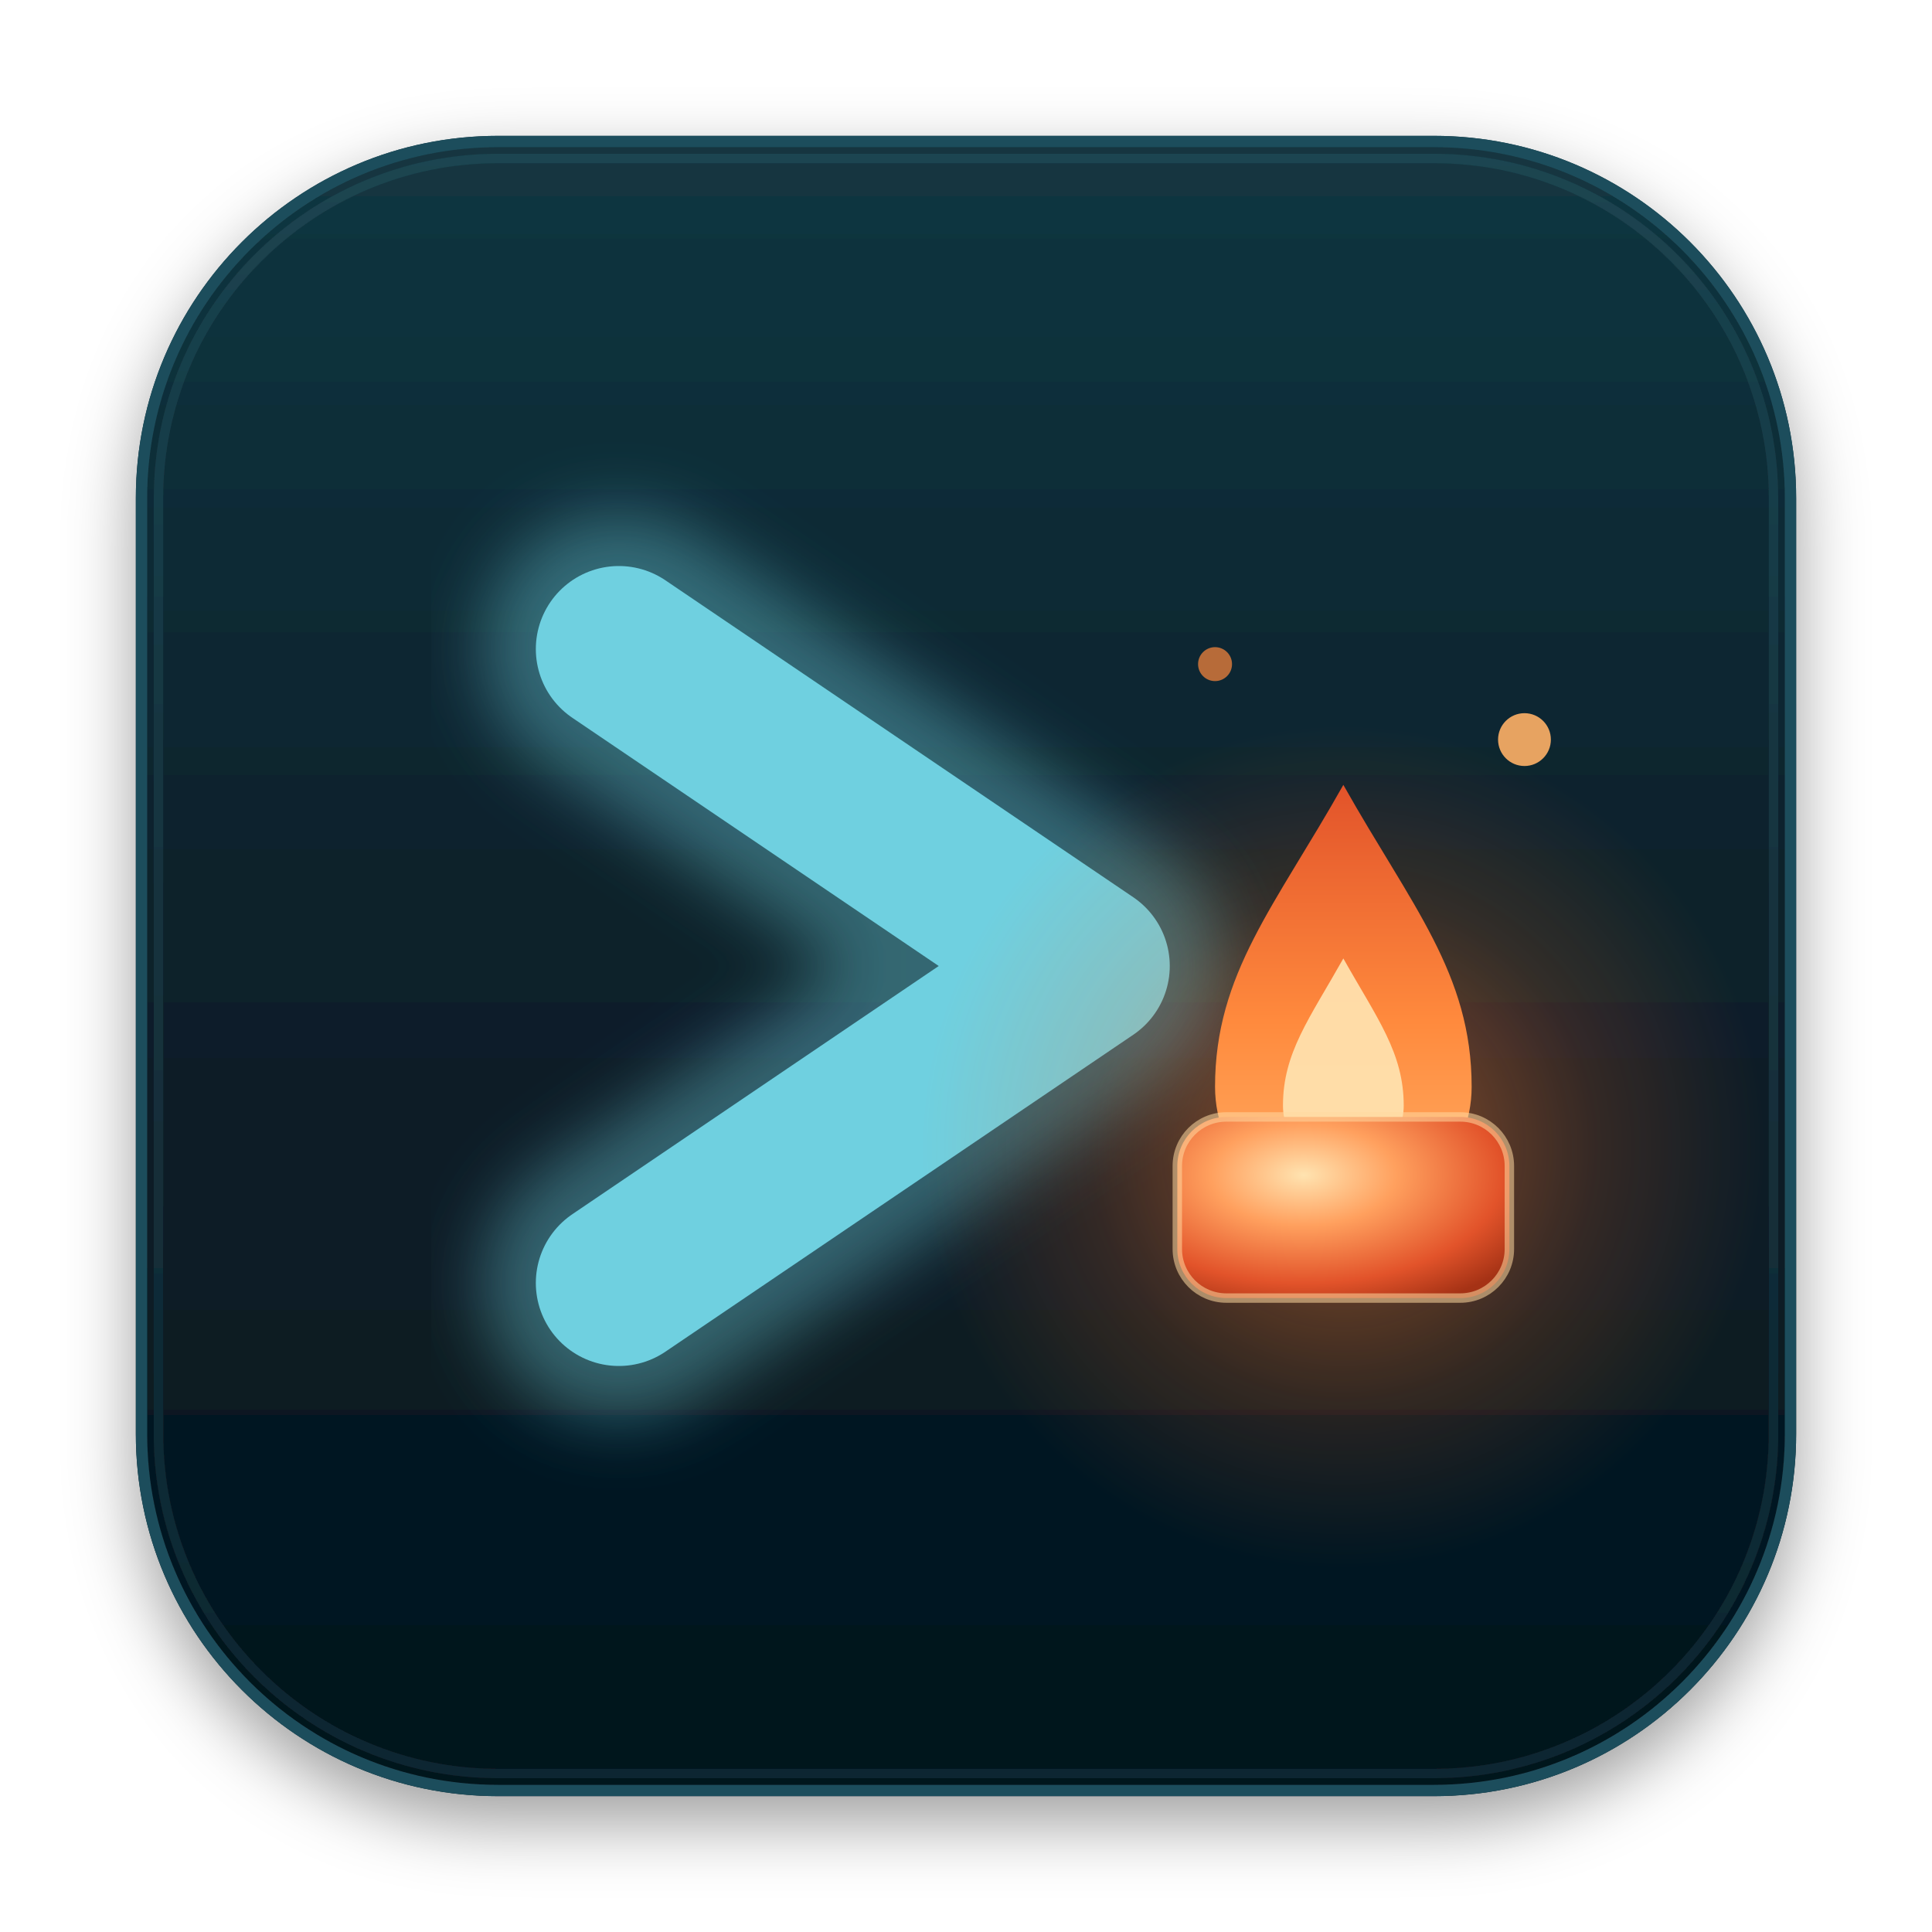
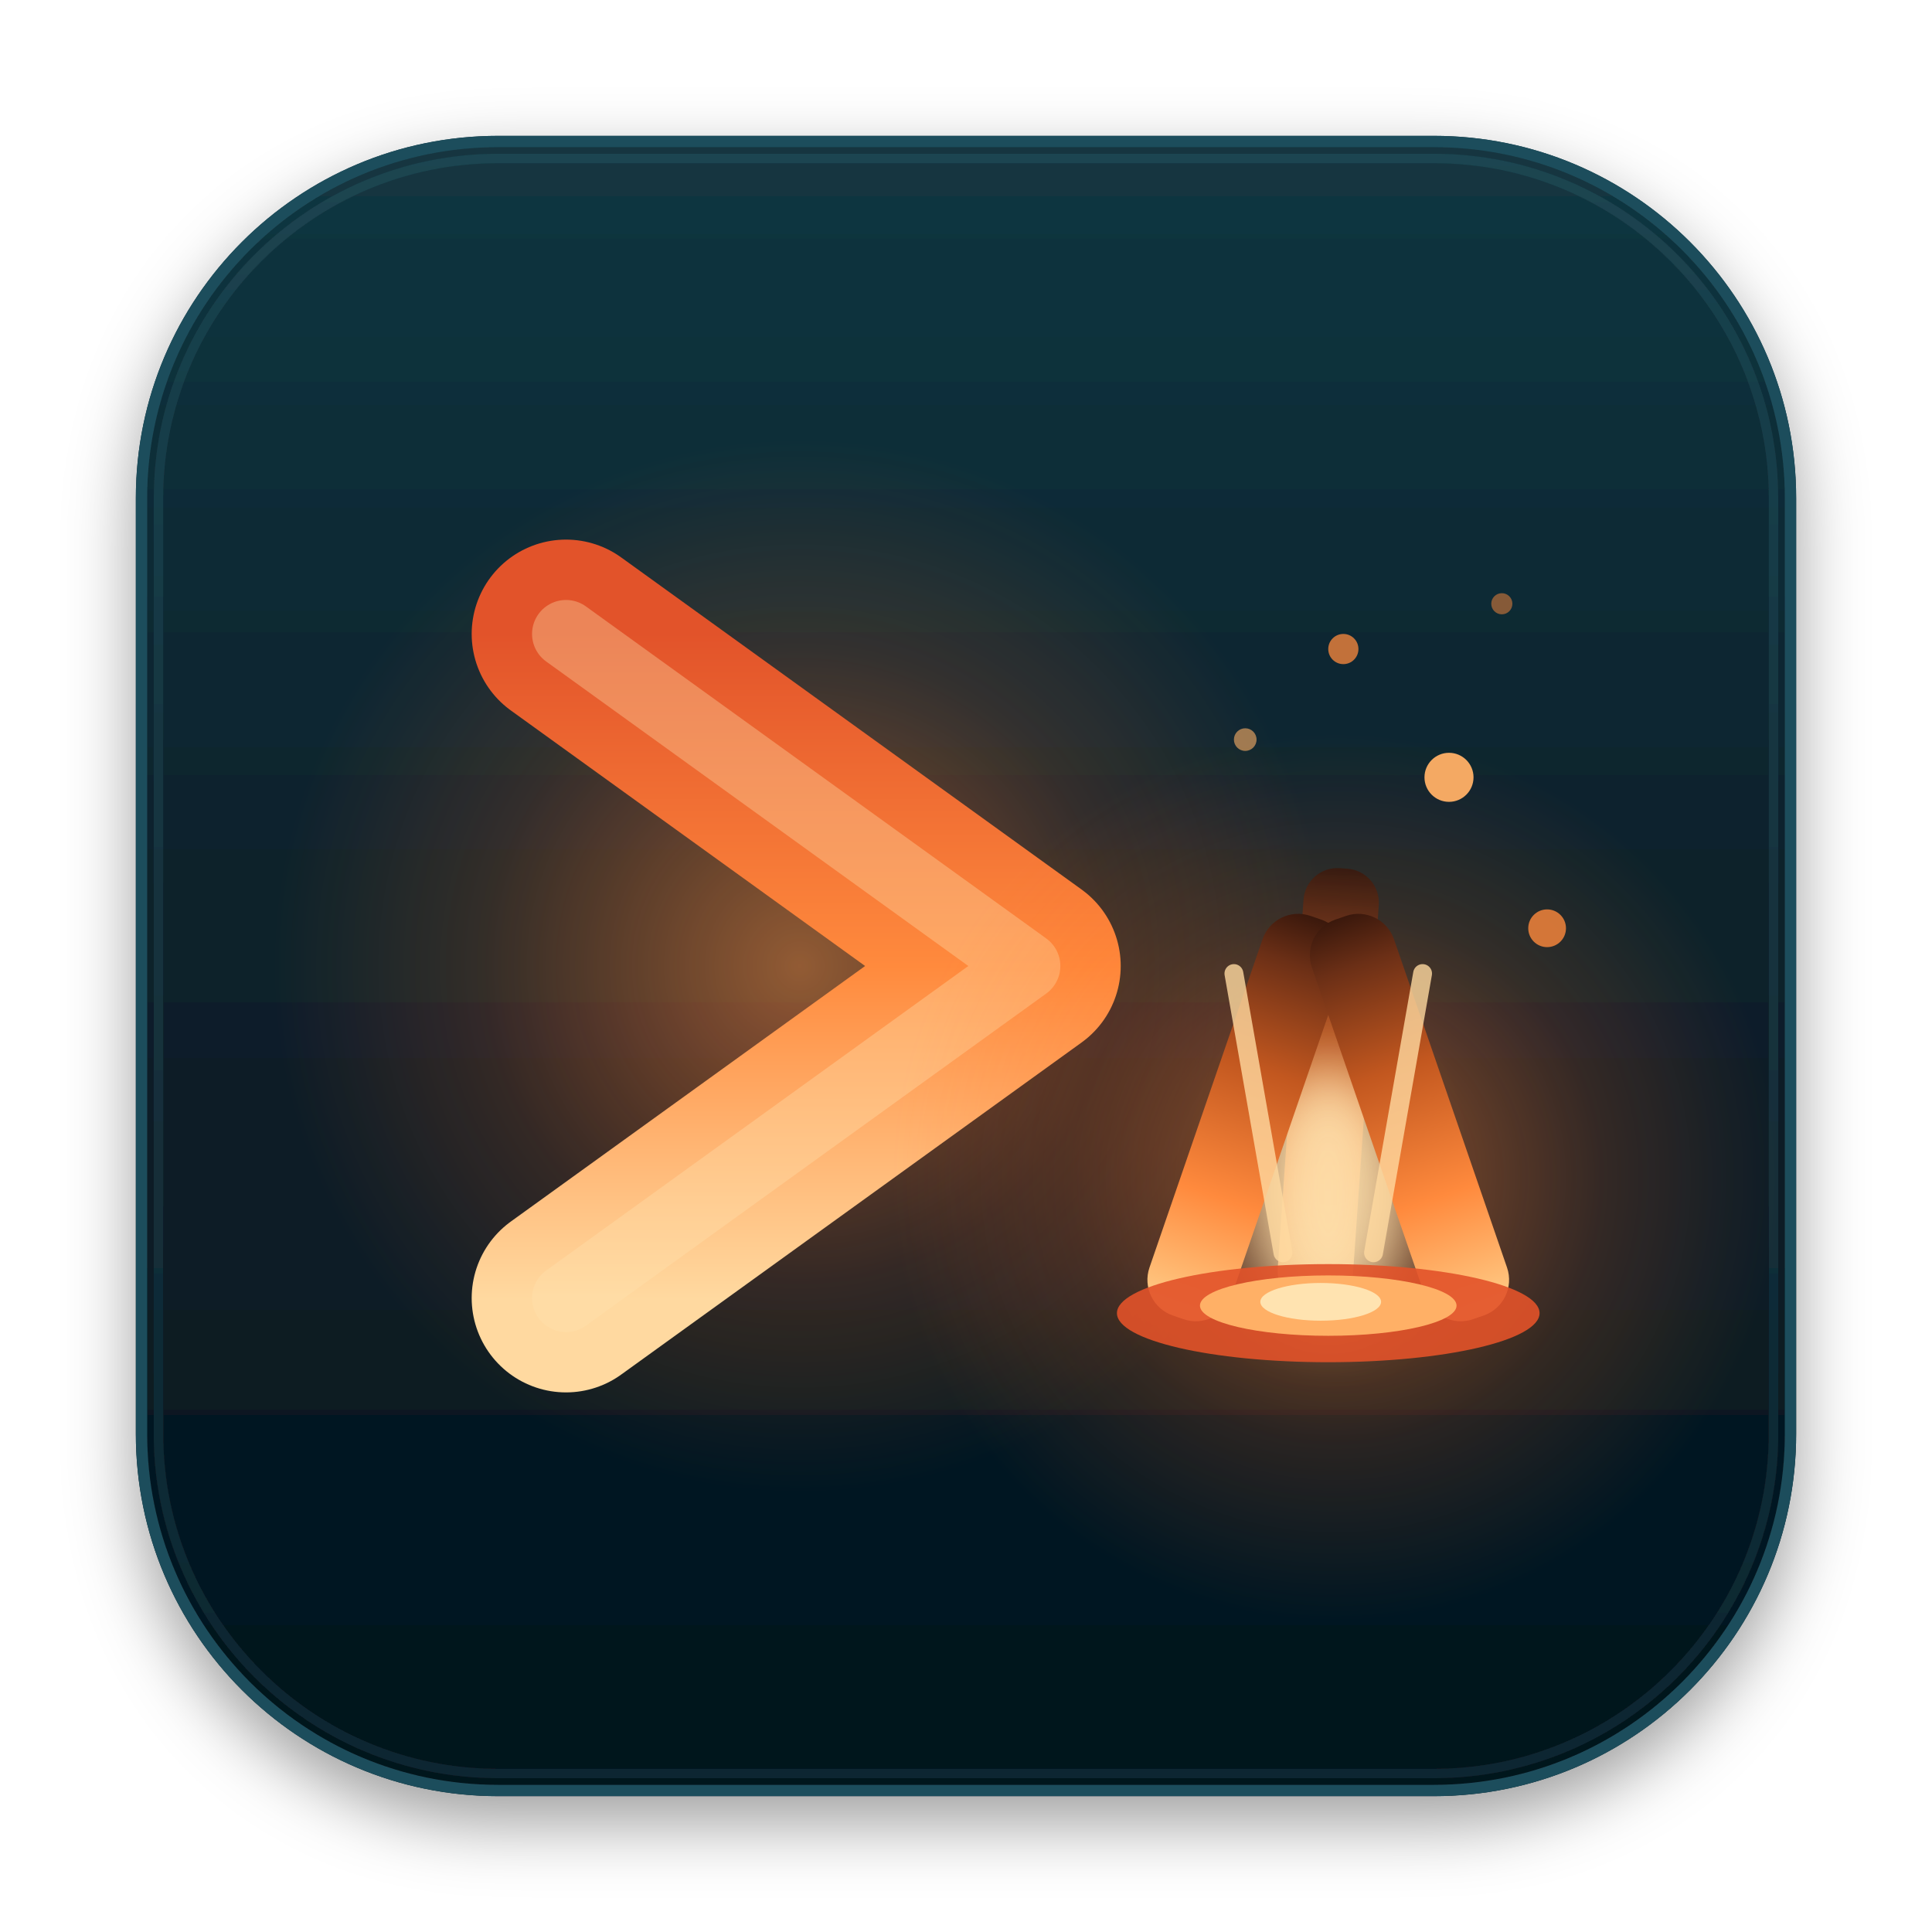
<svg xmlns="http://www.w3.org/2000/svg" viewBox="0 0 512 512" width="512" height="512">
  <defs>
    <linearGradient id="tide" x1="0" y1="0" x2="0" y2="1">
      <stop offset="0%" stop-color="#123641" />
      <stop offset="46%" stop-color="#0a212b" />
      <stop offset="100%" stop-color="#04141d" />
    </linearGradient>
-     <radialGradient id="coal" cx="38%" cy="32%" r="80%">
-       <stop offset="0%" stop-color="#ffe3b0" />
-       <stop offset="35%" stop-color="#ffa05e" />
-       <stop offset="75%" stop-color="#e2532a" />
-       <stop offset="100%" stop-color="#a53215" />
-     </radialGradient>
-     <linearGradient id="flame" x1="0" y1="0" x2="0" y2="1">
-       <stop offset="0%" stop-color="#e2532a" />
-       <stop offset="55%" stop-color="#ff8a3d" />
-       <stop offset="100%" stop-color="#ffb066" />
+     <linearGradient id="emberup" x1="0" y1="1" x2="0" y2="0">
+       <stop offset="0%" stop-color="#ffd9a0" />
+       <stop offset="50%" stop-color="#ff8a3d" />
+       <stop offset="100%" stop-color="#e2532a" />
+     </linearGradient>
+     <linearGradient id="wood" x1="0" y1="1" x2="0" y2="0">
+       <stop offset="0%" stop-color="#ffcf8a" />
+       <stop offset="30%" stop-color="#ff8a3d" />
+       <stop offset="62%" stop-color="#c2571f" />
+       <stop offset="88%" stop-color="#6b2f16" />
+       <stop offset="100%" stop-color="#3a180c" />
    </linearGradient>
    <radialGradient id="heat" cx="50%" cy="50%" r="50%">
      <stop offset="0%" stop-color="#ff8a3d" stop-opacity="0.55" />
      <stop offset="60%" stop-color="#ff6a1f" stop-opacity="0.16" />
      <stop offset="100%" stop-color="#ff6a1f" stop-opacity="0" />
    </radialGradient>
    <filter id="soft" x="-40%" y="-40%" width="180%" height="180%">
-       <feGaussianBlur stdDeviation="9" />
+       <feGaussianBlur stdDeviation="8" />
    </filter>
    <filter id="drop" x="-20%" y="-20%" width="140%" height="140%">
      <feDropShadow dx="0" dy="7" stdDeviation="9" flood-color="#000000" flood-opacity="0.38" />
    </filter>
  </defs>
  <g filter="url(#drop)">
    <rect x="36" y="36" width="440" height="440" rx="96" fill="url(#tide)" />
    <rect x="37.5" y="37.5" width="437" height="437" rx="94.5" fill="none" stroke="#1f4e5c" stroke-width="3" />
    <rect x="42" y="42" width="428" height="428" rx="90" fill="none" stroke="#6fd0e0" stroke-opacity="0.10" stroke-width="2.5" />
  </g>
-   <path d="M164 172 L288 256 L164 340" fill="none" stroke="#6fd0e0" stroke-opacity="0.4" stroke-width="72" stroke-linecap="round" stroke-linejoin="round" filter="url(#soft)" />
-   <path d="M164 172 L288 256 L164 340" fill="none" stroke="#6fd0e0" stroke-width="44" stroke-linecap="round" stroke-linejoin="round" />
-   <circle cx="356" cy="304" r="112" fill="url(#heat)" />
-   <path d="M356 208 C338 240 322 258 322 288 A34 34 0 0 0 390 288 C390 258 374 240 356 208 Z" fill="url(#flame)" />
-   <path d="M356 254 C347 270 340 279 340 293 A16 16 0 0 0 372 293 C372 279 365 270 356 254 Z" fill="#ffe3b0" fill-opacity="0.92" />
-   <rect x="312" y="296" width="88" height="48" rx="13" fill="url(#coal)" />
-   <rect x="312" y="296" width="88" height="48" rx="13" fill="none" stroke="#ffd9a0" stroke-opacity="0.55" stroke-width="2.5" />
-   <circle cx="404" cy="196" r="7" fill="#ffb066" fill-opacity="0.9" />
-   <circle cx="322" cy="176" r="4.5" fill="#ff8a3d" fill-opacity="0.7" />
+   <circle cx="212" cy="256" r="140" fill="url(#heat)" />
+   <path d="M150 168 L272 256 L150 344" fill="none" stroke="url(#emberup)" stroke-width="50" stroke-linecap="round" stroke-linejoin="round" />
+   <path d="M150 168 L272 256 L150 344" fill="none" stroke="#ffe3b0" stroke-opacity="0.35" stroke-width="18" stroke-linecap="round" stroke-linejoin="round" />
+   <circle cx="354" cy="312" r="118" fill="url(#heat)" />
+   <rect x="342" y="230" width="20" height="116" rx="9" fill="url(#wood)" opacity="0.85" transform="rotate(4 352 288)" />
+   <ellipse cx="352" cy="316" rx="20" ry="34" fill="#ffe3b0" fill-opacity="0.9" filter="url(#soft)" />
+   <rect x="319" y="240" width="23" height="112" rx="10" fill="url(#wood)" transform="rotate(19 330 296)" />
+   <rect x="362" y="240" width="23" height="112" rx="10" fill="url(#wood)" transform="rotate(-19 374 296)" />
+   <path d="M340 332 L327 258 M364 332 L377 258" stroke="#ffd9a0" stroke-opacity="0.8" stroke-width="5" stroke-linecap="round" />
+   <ellipse cx="352" cy="348" rx="56" ry="13" fill="#e2532a" fill-opacity="0.9" />
+   <ellipse cx="352" cy="346" rx="34" ry="8" fill="#ffb066" />
+   <ellipse cx="350" cy="345" rx="16" ry="5" fill="#ffe3b0" />
+   <circle cx="384" cy="206" r="6.5" fill="#ffb066" fill-opacity="0.95" />
+   <circle cx="356" cy="172" r="4" fill="#ff8a3d" fill-opacity="0.75" />
+   <circle cx="410" cy="246" r="5" fill="#ff8a3d" fill-opacity="0.8" />
+   <circle cx="330" cy="196" r="3" fill="#ffb066" fill-opacity="0.6" />
+   <circle cx="398" cy="160" r="2.8" fill="#ff8a3d" fill-opacity="0.5" />
</svg>
